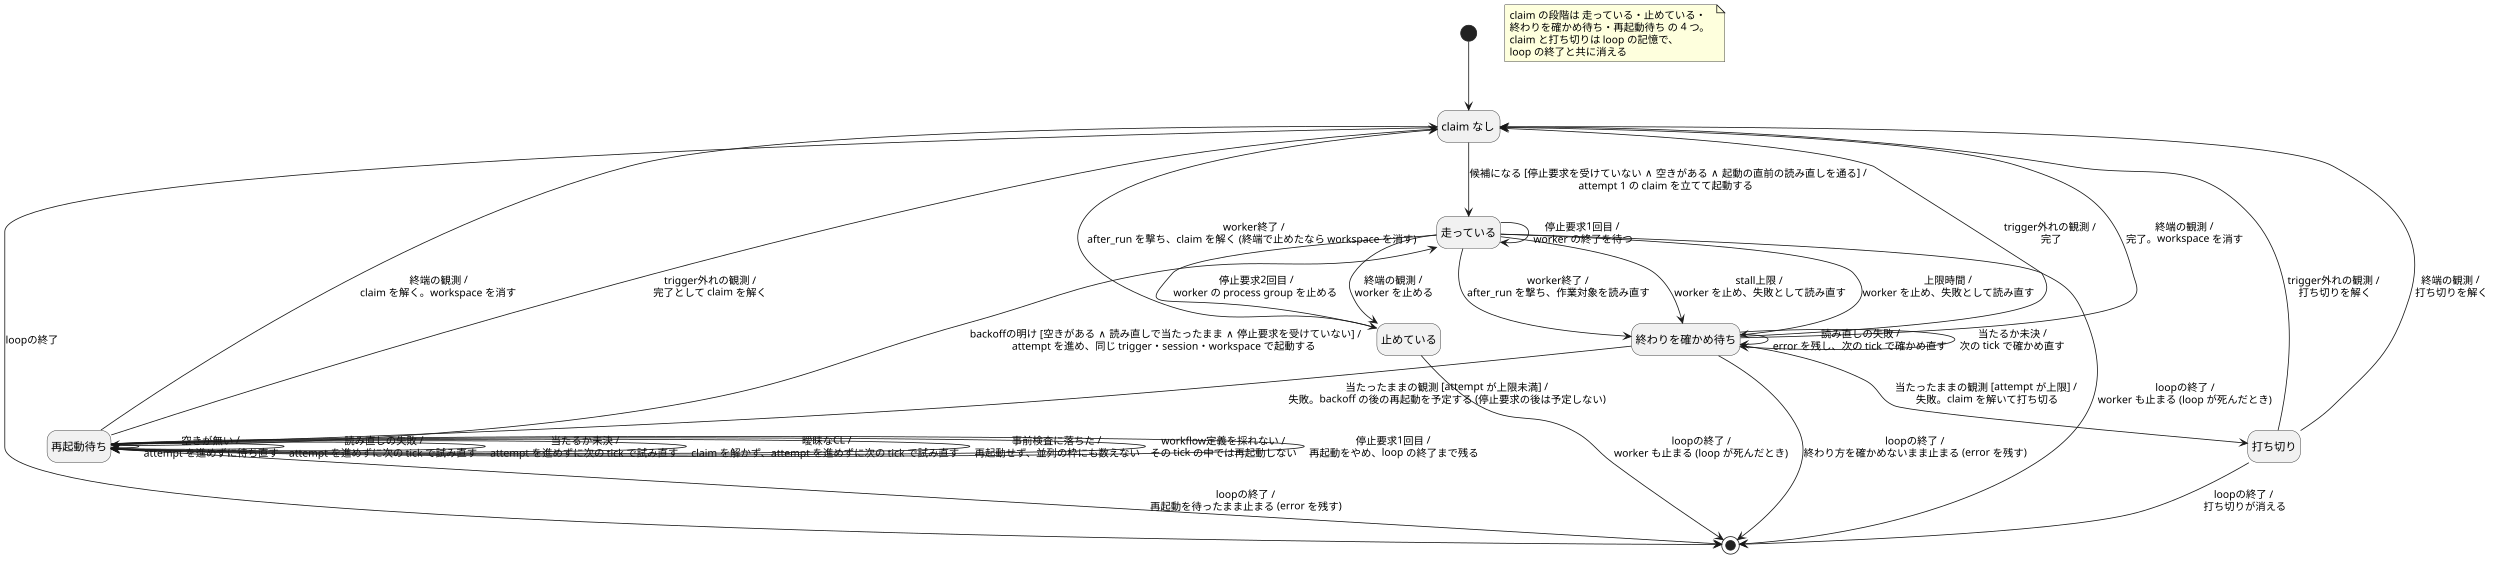
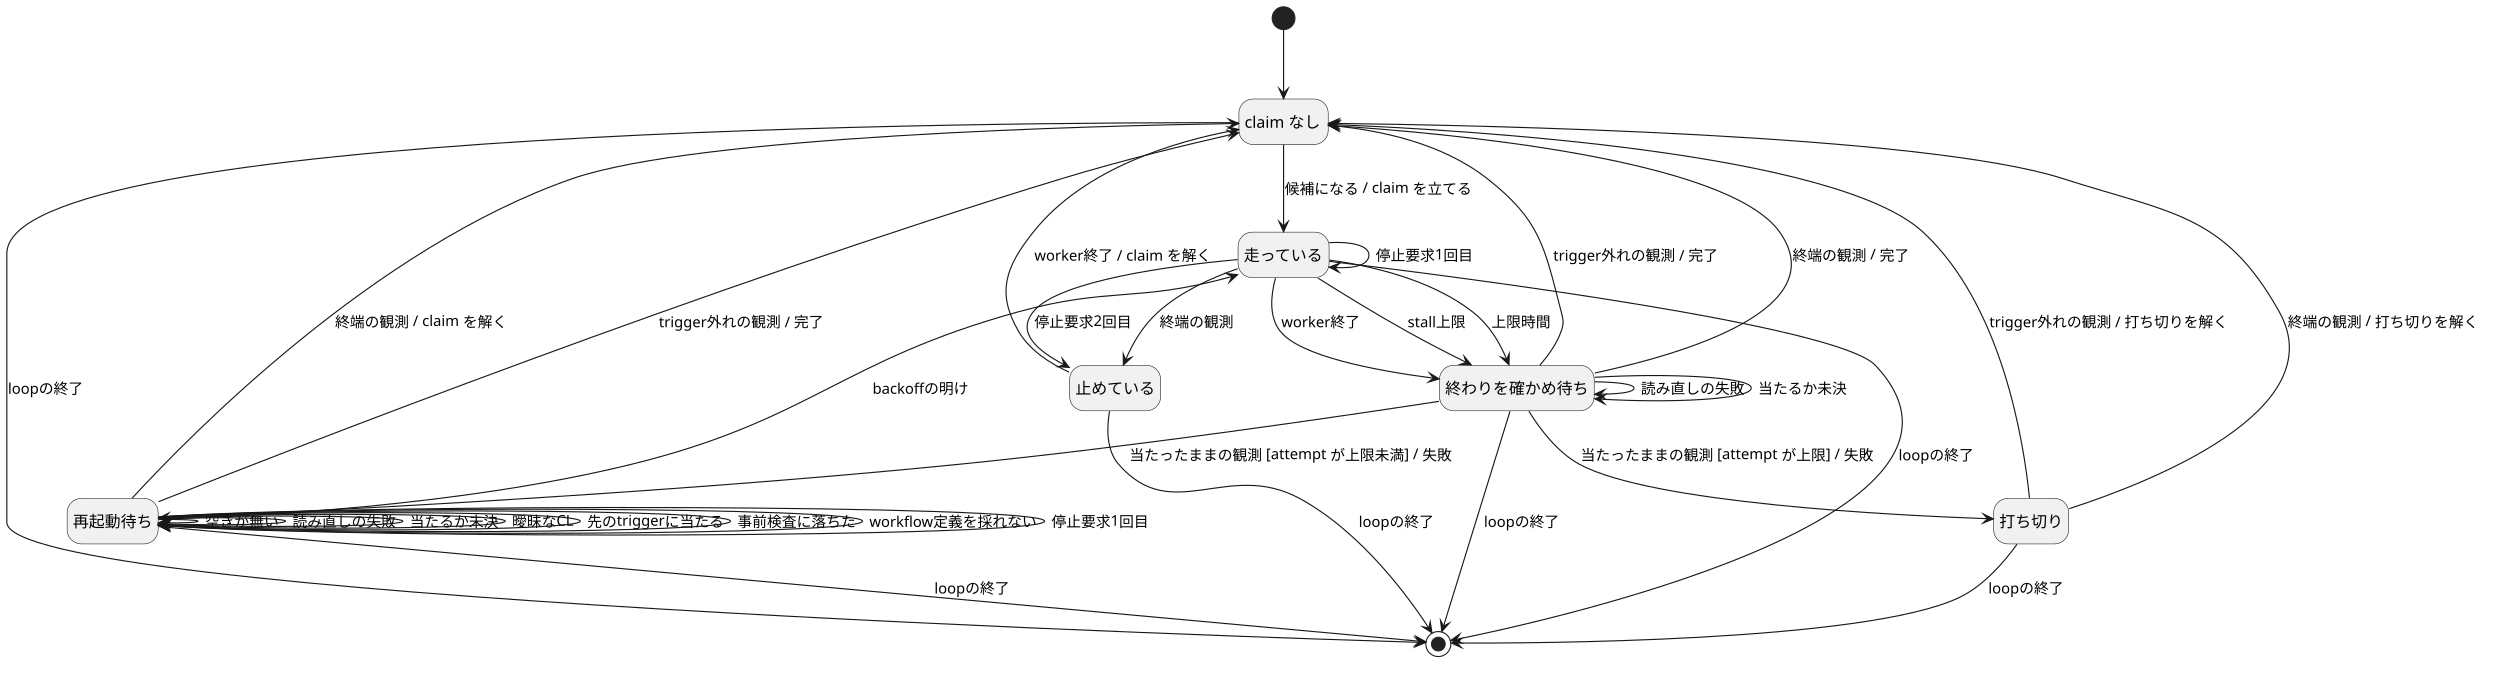
- <svg xmlns="http://www.w3.org/2000/svg" version="1.1" data-diagram-type="STATE" style="width:3132px;height:708px;background:#FFFFFF;" width="3132px" height="708px" viewBox="0 0 3132 708" zoomAndPan="magnify" preserveAspectRatio="none" contentStyleType="text/css">
+ <svg xmlns="http://www.w3.org/2000/svg" version="1.1" data-diagram-type="STATE" style="width:2197px;height:591px;background:#FFFFFF;" width="2197px" height="591px" viewBox="0 0 2197 591" zoomAndPan="magnify" preserveAspectRatio="none" contentStyleType="text/css">
  <defs />
  <g font-family="sans-serif" lengthAdjust="spacing">
-     <rect x="1800.75" y="138.24" width="78.496" height="40" fill="#F1F1F1" style="stroke:#181818;stroke-width:0.5;" rx="12.5" ry="12.5" />
-     <text x="1805.75" y="163.531" fill="#000" font-size="14" textLength="68.496">claim なし</text>
-     <rect x="1800" y="271.24" width="80" height="40" fill="#F1F1F1" style="stroke:#181818;stroke-width:0.5;" rx="12.5" ry="12.5" />
-     <text x="1805" y="296.531" fill="#000" font-size="14" textLength="70">走っている</text>
-     <rect x="1725" y="405.24" width="80" height="40" fill="#F1F1F1" style="stroke:#181818;stroke-width:0.5;" rx="12.5" ry="12.5" />
-     <text x="1730" y="430.531" fill="#000" font-size="14" textLength="70">止めている</text>
-     <rect x="2044" y="405.24" width="136" height="40" fill="#F1F1F1" style="stroke:#181818;stroke-width:0.5;" rx="12.5" ry="12.5" />
-     <text x="2049" y="430.531" fill="#000" font-size="14" textLength="126">終わりを確かめ待ち</text>
-     <rect x="59" y="539.24" width="80" height="40" fill="#F1F1F1" style="stroke:#181818;stroke-width:0.5;" rx="12.5" ry="12.5" />
-     <text x="64" y="564.531" fill="#000" font-size="14" textLength="70">再起動待ち</text>
-     <rect x="2816" y="539.24" width="66" height="40" fill="#F1F1F1" style="stroke:#181818;stroke-width:0.5;" rx="12.5" ry="12.5" />
-     <text x="2821" y="564.531" fill="#000" font-size="14" textLength="56">打ち切り</text>
-     <g class="entity" data-qualified-name="StagesNote" id="ent0007" data-source-line="22">
-       <path d="M1885.22,6 L1885.22,77.242 L2160.78,77.242 L2160.78,16 L2150.78,6 L1885.22,6" style="stroke:#181818;stroke-width:0.5;" fill="#FEFFDD" />
-       <path d="M2150.78,6 L2150.78,16 L2160.78,16 L2150.78,6" style="stroke:#181818;stroke-width:1;" fill="#FEFFDD" />
-       <text x="1891.22" y="23.568" fill="#000" font-size="13" textLength="249.717">claim の段階は 走っている・止めている・</text>
-       <text x="1891.22" y="38.879" fill="#000" font-size="13" textLength="254.56">終わりを確かめ待ち・再起動待ち の 4 つ。</text>
-       <text x="1891.22" y="54.189" fill="#000" font-size="13" textLength="216.741">claim と打ち切りは loop の記憶で、</text>
-       <text x="1891.22" y="69.5" fill="#000" font-size="13" textLength="149.024">loop の終了と共に消える</text>
+     <rect x="1088.75" y="87" width="78.496" height="40" fill="#F1F1F1" style="stroke:#181818;stroke-width:0.5;" rx="12.5" ry="12.5" />
+     <text x="1093.75" y="112.291" fill="#000" font-size="14" textLength="68.496">claim なし</text>
+     <rect x="1088" y="204" width="80" height="40" fill="#F1F1F1" style="stroke:#181818;stroke-width:0.5;" rx="12.5" ry="12.5" />
+     <text x="1093" y="229.291" fill="#000" font-size="14" textLength="70">走っている</text>
+     <rect x="940" y="321" width="80" height="40" fill="#F1F1F1" style="stroke:#181818;stroke-width:0.5;" rx="12.5" ry="12.5" />
+     <text x="945" y="346.291" fill="#000" font-size="14" textLength="70">止めている</text>
+     <rect x="1265" y="321" width="136" height="40" fill="#F1F1F1" style="stroke:#181818;stroke-width:0.5;" rx="12.5" ry="12.5" />
+     <text x="1270" y="346.291" fill="#000" font-size="14" textLength="126">終わりを確かめ待ち</text>
+     <rect x="59" y="438" width="80" height="40" fill="#F1F1F1" style="stroke:#181818;stroke-width:0.5;" rx="12.5" ry="12.5" />
+     <text x="64" y="463.291" fill="#000" font-size="14" textLength="70">再起動待ち</text>
+     <rect x="1752" y="438" width="66" height="40" fill="#F1F1F1" style="stroke:#181818;stroke-width:0.5;" rx="12.5" ry="12.5" />
+     <text x="1757" y="463.291" fill="#000" font-size="14" textLength="56">打ち切り</text>
+     <g class="start_entity" data-qualified-name=".start." id="ent0007" data-source-line="14">
+       <ellipse cx="1128" cy="16" rx="10" ry="10" fill="#222" style="stroke:#222;stroke-width:1;" />
    </g>
-     <g class="start_entity" data-qualified-name=".start." id="ent0008" data-source-line="25">
-       <ellipse cx="1840" cy="41.62" rx="10" ry="10" fill="#222" style="stroke:#222;stroke-width:1;" />
+     <g class="end_entity" data-qualified-name=".end." id="ent0010" data-source-line="16">
+       <ellipse cx="1264" cy="566" rx="11" ry="11" fill="none" style="stroke:#222;stroke-width:1;" />
+       <ellipse cx="1264" cy="566" rx="6" ry="6" fill="#222" style="stroke:#222;stroke-width:1;" />
    </g>
-     <g class="end_entity" data-qualified-name=".end." id="ent0011" data-source-line="27">
-       <ellipse cx="2168" cy="683.24" rx="11" ry="11" fill="none" style="stroke:#222;stroke-width:1;" />
-       <ellipse cx="2168" cy="683.24" rx="6" ry="6" fill="#222" style="stroke:#222;stroke-width:1;" />
+     <g class="link" data-entity-1="ent0007" data-entity-2="ent0001" id="lnk8" data-source-line="14" data-link-type="dependency">
+       <path d="M1128,26.19 C1128,40.4 1128,63.02 1128,81.74" style="stroke:#181818;stroke-width:1;" fill="none" id="*start*-to-NoClaim" />
+       <polygon points="1128,86.74,1132,77.74,1128,81.74,1124,77.74,1128,86.74" fill="#181818" style="stroke:#181818;stroke-width:1;stroke-linejoin:miter;stroke-miterlimit:10;" />
    </g>
-     <g class="link" data-entity-1="ent0008" data-entity-2="ent0001" id="lnk9" data-source-line="25" data-link-type="dependency">
-       <path d="M1840,52 C1840,70.71 1840,108.02 1840,132.92" style="stroke:#181818;stroke-width:1;" fill="none" id="*start*-to-NoClaim" />
-       <polygon points="1840,137.92,1844,128.92,1840,132.92,1836,128.92,1840,137.92" fill="#181818" style="stroke:#181818;stroke-width:1;stroke-linejoin:miter;stroke-miterlimit:10;" />
+     <g class="link" data-entity-1="ent0001" data-entity-2="ent0002" id="lnk9" data-source-line="15" data-link-type="dependency">
+       <path d="M1128,127.25 C1128,148.48 1128,177.44 1128,198.69" style="stroke:#181818;stroke-width:1;" fill="none" id="NoClaim-to-Running" />
+       <polygon points="1128,203.69,1132,194.69,1128,198.69,1124,194.69,1128,203.69" fill="#181818" style="stroke:#181818;stroke-width:1;stroke-linejoin:miter;stroke-miterlimit:10;" />
+       <text x="1129" y="170.568" fill="#000" font-size="13" textLength="169.647">候補になる / claim を立てる</text>
    </g>
-     <g class="link" data-entity-1="ent0001" data-entity-2="ent0002" id="lnk10" data-source-line="26" data-link-type="dependency">
-       <path d="M1840,178.57 C1840,203.34 1840,241.03 1840,265.83" style="stroke:#181818;stroke-width:1;" fill="none" id="NoClaim-to-Running" />
-       <polygon points="1840,270.83,1844,261.83,1840,265.83,1836,261.83,1840,270.83" fill="#181818" style="stroke:#181818;stroke-width:1;stroke-linejoin:miter;stroke-miterlimit:10;" />
-       <text x="1841" y="221.808" fill="#000" font-size="13" textLength="497.39">候補になる [停止要求を受けていない ∧ 空きがある ∧ 起動の直前の読み直しを通る] /</text>
-       <text x="1977.449" y="237.119" fill="#000" font-size="13" textLength="224.491">attempt 1 の claim を立てて起動する</text>
+     <g class="link" data-entity-1="ent0001" data-entity-2="ent0010" id="lnk11" data-source-line="16" data-link-type="dependency">
+       <path d="M1088.4,107.82 C889.17,107.4 6,111.82 6,223 C6,223 6,223 6,459 C6,525.23 1122.852,560.749 1247.742,564.519" style="stroke:#181818;stroke-width:1;" fill="none" id="NoClaim-to-*end*" />
+       <polygon points="1252.74,564.67,1243.865,560.4,1247.742,564.519,1243.623,568.397,1252.74,564.67" fill="#181818" style="stroke:#181818;stroke-width:1;stroke-linejoin:miter;stroke-miterlimit:10;" />
+       <text x="7" y="346.068" fill="#000" font-size="13" textLength="66.911">loopの終了</text>
    </g>
-     <g class="link" data-entity-1="ent0001" data-entity-2="ent0011" id="lnk12" data-source-line="27" data-link-type="dependency">
-       <path d="M1800.42,159.93 C1533.42,164.84 6,197.02 6,290.24 C6,290.24 6,290.24 6,560.24 C6,675.43 1983.22,681.87 2151.63,682.21" style="stroke:#181818;stroke-width:1;" fill="none" id="NoClaim-to-*end*" />
-       <polygon points="2156.63,682.22,2147.638,678.202,2151.63,682.21,2147.622,686.202,2156.63,682.22" fill="#181818" style="stroke:#181818;stroke-width:1;stroke-linejoin:miter;stroke-miterlimit:10;" />
-       <text x="7" y="430.308" fill="#000" font-size="13" textLength="66.911">loopの終了</text>
+     <g class="link" data-entity-1="ent0002" data-entity-2="ent0004" id="lnk12" data-source-line="19" data-link-type="dependency">
+       <path d="M1120.89,244.41 C1116.98,258.79 1114.75,278.05 1125,291 C1142.3,312.85 1205.983,325.277 1259.743,332.357" style="stroke:#181818;stroke-width:1;" fill="none" id="Running-to-AwaitingVerification" />
+       <polygon points="1264.7,333.01,1256.299,327.869,1259.743,332.357,1255.255,335.801,1264.7,333.01" fill="#181818" style="stroke:#181818;stroke-width:1;stroke-linejoin:miter;stroke-miterlimit:10;" />
+       <text x="1126" y="287.568" fill="#000" font-size="13" textLength="69.481">worker終了</text>
    </g>
-     <g class="link" data-entity-1="ent0002" data-entity-2="ent0004" id="lnk13" data-source-line="30" data-link-type="dependency">
-       <path d="M1832.68,311.49 C1827.1,329.77 1822.58,356.96 1837,374.24 C1862.81,405.16 1965.79,416.701 2038.51,421.201" style="stroke:#181818;stroke-width:1;" fill="none" id="Running-to-AwaitingVerification" />
-       <polygon points="2043.5,421.51,2034.764,416.962,2038.51,421.201,2034.27,424.946,2043.5,421.51" fill="#181818" style="stroke:#181818;stroke-width:1;stroke-linejoin:miter;stroke-miterlimit:10;" />
-       <text x="1913.02" y="355.808" fill="#000" font-size="13" textLength="80.412">worker終了 /</text>
-       <text x="1838" y="371.119" fill="#000" font-size="13" textLength="230.452">after_run を撃ち、作業対象を読み直す</text>
+     <g class="link" data-entity-1="ent0002" data-entity-2="ent0004" id="lnk13" data-source-line="20" data-link-type="dependency">
+       <path d="M1158.33,244.44 C1179.77,257.96 1209.32,276.14 1236,291 C1254.46,301.28 1270.86,309.73 1288.5,318.47" style="stroke:#181818;stroke-width:1;" fill="none" id="Running-to-AwaitingVerification-1" />
+       <polygon points="1292.98,320.69,1286.691,313.11,1288.5,318.47,1283.14,320.279,1292.98,320.69" fill="#181818" style="stroke:#181818;stroke-width:1;stroke-linejoin:miter;stroke-miterlimit:10;" />
+       <text x="1237" y="287.568" fill="#000" font-size="13" textLength="52.184">stall上限</text>
    </g>
-     <g class="link" data-entity-1="ent0002" data-entity-2="ent0004" id="lnk14" data-source-line="31" data-link-type="dependency">
-       <path d="M1880.23,296.56 C1938.74,303.55 2043.55,318.95 2073,342.24 C2092.78,357.89 2101.805,381.173 2106.745,400.063" style="stroke:#181818;stroke-width:1;" fill="none" id="Running-to-AwaitingVerification-1" />
-       <polygon points="2108.01,404.9,2109.603,395.181,2106.745,400.063,2101.863,397.205,2108.01,404.9" fill="#181818" style="stroke:#181818;stroke-width:1;stroke-linejoin:miter;stroke-miterlimit:10;" />
-       <text x="2174.22" y="355.808" fill="#000" font-size="13" textLength="63.115">stall上限 /</text>
-       <text x="2097.48" y="371.119" fill="#000" font-size="13" textLength="216.595">worker を止め、失敗として読み直す</text>
+     <g class="link" data-entity-1="ent0002" data-entity-2="ent0004" id="lnk14" data-source-line="21" data-link-type="dependency">
+       <path d="M1168.32,228.54 C1204.5,233.52 1257.38,245.46 1294,274 C1309.33,285.95 1317.923,301.121 1324.143,315.921" style="stroke:#181818;stroke-width:1;" fill="none" id="Running-to-AwaitingVerification-2" />
+       <polygon points="1326.08,320.53,1326.281,310.683,1324.143,315.921,1318.905,313.783,1326.08,320.53" fill="#181818" style="stroke:#181818;stroke-width:1;stroke-linejoin:miter;stroke-miterlimit:10;" />
+       <text x="1310.62" y="287.568" fill="#000" font-size="13" textLength="52">上限時間</text>
    </g>
-     <g class="link" data-entity-1="ent0002" data-entity-2="ent0004" id="lnk15" data-source-line="32" data-link-type="dependency">
-       <path d="M1880.19,293.39 C1990.65,296.96 2292.6,309.63 2322,342.24 C2366.95,392.09 2262.405,411.455 2185.205,419.135" style="stroke:#181818;stroke-width:1;" fill="none" id="Running-to-AwaitingVerification-2" />
-       <polygon points="2180.23,419.63,2189.582,422.719,2185.205,419.135,2188.79,414.759,2180.23,419.63" fill="#181818" style="stroke:#181818;stroke-width:1;stroke-linejoin:miter;stroke-miterlimit:10;" />
-       <text x="2410.252" y="355.808" fill="#000" font-size="13" textLength="62.931">上限時間 /</text>
-       <text x="2333.42" y="371.119" fill="#000" font-size="13" textLength="216.595">worker を止め、失敗として読み直す</text>
+     <g class="link" data-entity-1="ent0002" data-entity-2="ent0003" id="lnk15" data-source-line="22" data-link-type="dependency">
+       <path d="M1087.64,236.15 C1065.16,243.93 1037.8,256.15 1018,274 C1003.76,286.84 995.443,301.72 989.193,316.19" style="stroke:#181818;stroke-width:1;" fill="none" id="Running-to-Stopping" />
+       <polygon points="987.21,320.78,994.451,314.104,989.193,316.19,987.107,310.932,987.21,320.78" fill="#181818" style="stroke:#181818;stroke-width:1;stroke-linejoin:miter;stroke-miterlimit:10;" />
+       <text x="1019" y="287.568" fill="#000" font-size="13" textLength="65">終端の観測</text>
    </g>
-     <g class="link" data-entity-1="ent0002" data-entity-2="ent0003" id="lnk16" data-source-line="33" data-link-type="dependency">
-       <path d="M1799.56,294.06 C1765.71,297.98 1719.32,309.46 1696,342.24 C1687.76,353.83 1689.54,361.57 1696,374.24 C1702.46,386.89 1709.617,394.295 1721.247,402.095" style="stroke:#181818;stroke-width:1;" fill="none" id="Running-to-Stopping" />
-       <polygon points="1725.4,404.88,1720.153,396.545,1721.247,402.095,1715.697,403.189,1725.4,404.88" fill="#181818" style="stroke:#181818;stroke-width:1;stroke-linejoin:miter;stroke-miterlimit:10;" />
-       <text x="1708.832" y="355.808" fill="#000" font-size="13" textLength="75.931">終端の観測 /</text>
-       <text x="1697" y="371.119" fill="#000" font-size="13" textLength="99.595">worker を止める</text>
+     <g class="link" data-entity-1="ent0002" data-entity-2="ent0003" id="lnk17" data-source-line="24" data-link-type="dependency">
+       <path d="M1087.65,228.08 C1030.4,233.39 930.09,246.45 908,274 C893.2,292.46 911.486,308.07 935.226,320.57" style="stroke:#181818;stroke-width:1;" fill="none" id="Running-to-Stopping-1" />
+       <polygon points="939.65,322.9,933.55,315.168,935.226,320.57,929.823,322.246,939.65,322.9" fill="#181818" style="stroke:#181818;stroke-width:1;stroke-linejoin:miter;stroke-miterlimit:10;" />
+       <text x="909" y="287.568" fill="#000" font-size="13" textLength="86.22">停止要求2回目</text>
    </g>
-     <g class="link" data-entity-1="ent0002" data-entity-2="ent0003" id="lnk18" data-source-line="35" data-link-type="dependency">
-       <path d="M1799.65,294.72 C1708.02,300.77 1490.55,317.59 1469,342.24 C1414.12,405.01 1461.63,353.82 1698,404.24 C1706.67,406.09 1711.038,407.116 1719.718,409.636" style="stroke:#181818;stroke-width:1;" fill="none" id="Running-to-Stopping-1" />
-       <polygon points="1724.52,411.03,1716.992,404.679,1719.718,409.636,1714.762,412.362,1724.52,411.03" fill="#181818" style="stroke:#181818;stroke-width:1;stroke-linejoin:miter;stroke-miterlimit:10;" />
-       <text x="1527.043" y="355.808" fill="#000" font-size="13" textLength="97.151">停止要求2回目 /</text>
-       <text x="1470" y="371.119" fill="#000" font-size="13" textLength="211.237">worker の process group を止める</text>
+     <g class="link" data-entity-1="ent0002" data-entity-2="ent0002" id="lnk16" data-source-line="23" data-link-type="dependency">
+       <path d="M1168.12,213.25 C1186.74,212.08 1203,215.66 1203,224 C1203,232.34 1191.73,236.234 1173.11,235.064" style="stroke:#181818;stroke-width:1;" fill="none" id="Running-to-Running" />
+       <polygon points="1168.12,234.75,1176.851,239.307,1173.11,235.064,1177.353,231.322,1168.12,234.75" fill="#181818" style="stroke:#181818;stroke-width:1;stroke-linejoin:miter;stroke-miterlimit:10;" />
+       <text x="1209" y="229.068" fill="#000" font-size="13" textLength="86.22">停止要求1回目</text>
    </g>
-     <g class="link" data-entity-1="ent0002" data-entity-2="ent0002" id="lnk17" data-source-line="34" data-link-type="dependency">
-       <path d="M1880.12,278.93 C1898.74,277.58 1915,281.69 1915,291.24 C1915,300.79 1903.727,305.262 1885.107,303.912" style="stroke:#181818;stroke-width:1;" fill="none" id="Running-to-Running" />
-       <polygon points="1880.12,303.55,1888.807,308.19,1885.107,303.912,1889.386,300.211,1880.12,303.55" fill="#181818" style="stroke:#181818;stroke-width:1;stroke-linejoin:miter;stroke-miterlimit:10;" />
-       <text x="1935.222" y="288.808" fill="#000" font-size="13" textLength="97.151">停止要求1回目 /</text>
-       <text x="1921" y="304.119" fill="#000" font-size="13" textLength="125.595">worker の終了を待つ</text>
+     <g class="link" data-entity-1="ent0002" data-entity-2="ent0010" id="lnk18" data-source-line="25" data-link-type="dependency">
+       <path d="M1168.29,229.69 C1284.61,243.62 1614.79,285.92 1648,321 C1775.07,455.22 1353.901,546.942 1279.741,561.892" style="stroke:#181818;stroke-width:1;" fill="none" id="Running-to-*end*" />
+       <polygon points="1274.84,562.88,1284.453,565.023,1279.741,561.892,1282.872,557.18,1274.84,562.88" fill="#181818" style="stroke:#181818;stroke-width:1;stroke-linejoin:miter;stroke-miterlimit:10;" />
+       <text x="1668.44" y="404.568" fill="#000" font-size="13" textLength="66.911">loopの終了</text>
    </g>
-     <g class="link" data-entity-1="ent0002" data-entity-2="ent0011" id="lnk19" data-source-line="36" data-link-type="dependency">
-       <path d="M1880.17,293.31 C2022.4,297.32 2496.84,312.81 2558,342.24 C2591.73,358.47 2601.4,369.37 2615,404.24 C2645.29,481.93 2620.45,535.63 2550,580.24 C2420.96,661.94 2232.651,678.363 2184.271,681.343" style="stroke:#181818;stroke-width:1;" fill="none" id="Running-to-*end*" />
-       <polygon points="2179.28,681.65,2188.509,685.089,2184.271,681.343,2188.017,677.104,2179.28,681.65" fill="#181818" style="stroke:#181818;stroke-width:1;stroke-linejoin:miter;stroke-miterlimit:10;" />
-       <text x="2700.203" y="489.808" fill="#000" font-size="13" textLength="77.841">loopの終了 /</text>
-       <text x="2628.03" y="505.119" fill="#000" font-size="13" textLength="222.187">worker も止まる (loop が死んだとき)</text>
+     <g class="link" data-entity-1="ent0003" data-entity-2="ent0001" id="lnk19" data-source-line="28" data-link-type="dependency">
+       <path d="M939.52,327.02 C922.63,319.37 904.71,307.81 895,291 C875.44,257.15 883.68,234.61 908,204 C953.11,147.23 1033.618,124.212 1083.718,114.702" style="stroke:#181818;stroke-width:1;" fill="none" id="Stopping-to-NoClaim" />
+       <polygon points="1088.63,113.77,1079.042,111.519,1083.718,114.702,1080.534,119.378,1088.63,113.77" fill="#181818" style="stroke:#181818;stroke-width:1;stroke-linejoin:miter;stroke-miterlimit:10;" />
+       <text x="909" y="229.068" fill="#000" font-size="13" textLength="161.129">worker終了 / claim を解く</text>
    </g>
-     <g class="link" data-entity-1="ent0003" data-entity-2="ent0011" id="lnk20" data-source-line="39" data-link-type="dependency">
-       <path d="M1780.49,445.39 C1796.67,464.14 1823.72,492.14 1853,508.24 C1899.29,533.69 1920.73,514.66 1968,538.24 C1994.9,551.65 1996.86,562.33 2021,580.24 C2072.14,618.19 2131.475,658.003 2154.745,673.463" style="stroke:#181818;stroke-width:1;" fill="none" id="Stopping-to-*end*" />
-       <polygon points="2158.91,676.23,2153.627,667.918,2154.745,673.463,2149.2,674.581,2158.91,676.23" fill="#181818" style="stroke:#181818;stroke-width:1;stroke-linejoin:miter;stroke-miterlimit:10;" />
-       <text x="2094.173" y="556.808" fill="#000" font-size="13" textLength="77.841">loopの終了 /</text>
-       <text x="2022" y="572.119" fill="#000" font-size="13" textLength="222.187">worker も止まる (loop が死んだとき)</text>
+     <g class="link" data-entity-1="ent0003" data-entity-2="ent0010" id="lnk20" data-source-line="29" data-link-type="dependency">
+       <path d="M975.05,361.38 C972.58,375.93 972.1,395.44 983,408 C1030.14,462.31 1078.75,403.78 1142,438 C1197.66,468.12 1240.341,528.381 1255.691,551.941" style="stroke:#181818;stroke-width:1;" fill="none" id="Stopping-to-*end*" />
+       <polygon points="1258.42,556.13,1256.858,546.406,1255.691,551.941,1250.156,550.773,1258.42,556.13" fill="#181818" style="stroke:#181818;stroke-width:1;stroke-linejoin:miter;stroke-miterlimit:10;" />
+       <text x="1194.02" y="463.068" fill="#000" font-size="13" textLength="66.911">loopの終了</text>
    </g>
-     <g class="link" data-entity-1="ent0003" data-entity-2="ent0001" id="lnk21" data-source-line="40" data-link-type="dependency">
-       <path d="M1724.54,410.93 C1715.86,408.42 1706.68,406.03 1698,404.24 C1584.93,380.98 1546.75,418.19 1440,374.24 C1386.33,352.14 1324.88,315.68 1361,270.24 C1416.04,200.99 1690.918,171.543 1795.508,162.673" style="stroke:#181818;stroke-width:1;" fill="none" id="Stopping-to-NoClaim" />
-       <polygon points="1800.49,162.25,1791.184,159.025,1795.508,162.673,1791.86,166.996,1800.49,162.25" fill="#181818" style="stroke:#181818;stroke-width:1;stroke-linejoin:miter;stroke-miterlimit:10;" />
-       <text x="1532.124" y="288.808" fill="#000" font-size="13" textLength="80.412">worker終了 /</text>
-       <text x="1362" y="304.119" fill="#000" font-size="13" textLength="420.659">after_run を撃ち、claim を解く (終端で止めたなら workspace を消す)</text>
+     <g class="link" data-entity-1="ent0004" data-entity-2="ent0001" id="lnk21" data-source-line="32" data-link-type="dependency">
+       <path d="M1401.48,327.83 C1485.4,309.78 1611.01,270.64 1564,204 C1518.2,139.08 1271.16,116.893 1172.55,110.503" style="stroke:#181818;stroke-width:1;" fill="none" id="AwaitingVerification-to-NoClaim" />
+       <polygon points="1167.56,110.18,1176.283,114.754,1172.55,110.503,1176.8,106.77,1167.56,110.18" fill="#181818" style="stroke:#181818;stroke-width:1;stroke-linejoin:miter;stroke-miterlimit:10;" />
+       <text x="1575.22" y="229.068" fill="#000" font-size="13" textLength="106.044">終端の観測 / 完了</text>
    </g>
-     <g class="link" data-entity-1="ent0004" data-entity-2="ent0001" id="lnk22" data-source-line="43" data-link-type="dependency">
-       <path d="M2180.46,423.19 C2322.63,420.29 2639.41,409.87 2672,374.24 C2681.6,363.75 2675.57,356.01 2672,342.24 C2650.23,258.24 2612.68,234.59 2530,208.24 C2407.57,169.22 2012.66,161.262 1884.74,159.672" style="stroke:#181818;stroke-width:1;" fill="none" id="AwaitingVerification-to-NoClaim" />
-       <polygon points="1879.74,159.61,1888.69,163.722,1884.74,159.672,1888.789,155.722,1879.74,159.61" fill="#181818" style="stroke:#181818;stroke-width:1;stroke-linejoin:miter;stroke-miterlimit:10;" />
-       <text x="2699.876" y="288.808" fill="#000" font-size="13" textLength="75.931">終端の観測 /</text>
-       <text x="2663.38" y="304.119" fill="#000" font-size="13" textLength="148.922">完了。workspace を消す</text>
+     <g class="link" data-entity-1="ent0004" data-entity-2="ent0001" id="lnk22" data-source-line="33" data-link-type="dependency">
+       <path d="M1353.15,320.92 C1360.58,312.54 1368.13,302.09 1372,291 C1374.49,283.87 1373.9,281.31 1372,274 C1357.08,216.42 1353.79,193.73 1307,157 C1266.45,125.17 1211.635,114.487 1172.505,110.577" style="stroke:#181818;stroke-width:1;" fill="none" id="AwaitingVerification-to-NoClaim-1" />
+       <polygon points="1167.53,110.08,1176.088,114.955,1172.505,110.577,1176.883,106.995,1167.53,110.08" fill="#181818" style="stroke:#181818;stroke-width:1;stroke-linejoin:miter;stroke-miterlimit:10;" />
+       <text x="1365" y="229.068" fill="#000" font-size="13" textLength="148.757">trigger外れの観測 / 完了</text>
    </g>
-     <g class="link" data-entity-1="ent0004" data-entity-2="ent0001" id="lnk23" data-source-line="44" data-link-type="dependency">
-       <path d="M2180.26,421.51 C2298.99,416.05 2533.3,401.87 2558,374.24 C2567.48,363.64 2564.85,354.7 2558,342.24 C2557.16,340.72 2348.64,208.8 2347,208.24 C2260.55,178.52 1988.046,165.051 1884.476,160.881" style="stroke:#181818;stroke-width:1;" fill="none" id="AwaitingVerification-to-NoClaim-1" />
-       <polygon points="1879.48,160.68,1888.312,165.039,1884.476,160.881,1888.634,157.045,1879.48,160.68" fill="#181818" style="stroke:#181818;stroke-width:1;stroke-linejoin:miter;stroke-miterlimit:10;" />
-       <text x="2510.4" y="288.808" fill="#000" font-size="13" textLength="118.644">trigger外れの観測 /</text>
-       <text x="2556.722" y="304.119" fill="#000" font-size="13" textLength="26">完了</text>
+     <g class="link" data-entity-1="ent0004" data-entity-2="ent0005" id="lnk23" data-source-line="34" data-link-type="dependency">
+       <path d="M1264.6,352.71 C1170.05,367.18 993.96,392.88 843,408 C575.09,434.83 256.375,450.191 144.395,455.091" style="stroke:#181818;stroke-width:1;" fill="none" id="AwaitingVerification-to-WaitingRetry" />
+       <polygon points="139.4,455.31,148.566,458.913,144.395,455.091,148.217,450.92,139.4,455.31" fill="#181818" style="stroke:#181818;stroke-width:1;stroke-linejoin:miter;stroke-miterlimit:10;" />
+       <text x="992.51" y="404.568" fill="#000" font-size="13" textLength="289.053">当たったままの観測 [attempt が上限未満] / 失敗</text>
    </g>
-     <g class="link" data-entity-1="ent0004" data-entity-2="ent0005" id="lnk24" data-source-line="45" data-link-type="dependency">
-       <path d="M2043.7,433.65 C1894.68,449.56 1529.1,487.27 1222,508.24 C799,537.13 290.178,552.848 144.328,556.998" style="stroke:#181818;stroke-width:1;" fill="none" id="AwaitingVerification-to-WaitingRetry" />
-       <polygon points="139.33,557.14,148.44,560.882,144.328,556.998,148.213,552.886,139.33,557.14" fill="#181818" style="stroke:#181818;stroke-width:1;stroke-linejoin:miter;stroke-miterlimit:10;" />
-       <text x="1685.452" y="489.808" fill="#000" font-size="13" textLength="258.94">当たったままの観測 [attempt が上限未満] /</text>
-       <text x="1614" y="505.119" fill="#000" font-size="13" textLength="401.845">失敗。backoff の後の再起動を予定する (停止要求の後は予定しない)</text>
+     <g class="link" data-entity-1="ent0004" data-entity-2="ent0006" id="lnk24" data-source-line="35" data-link-type="dependency">
+       <path d="M1343.57,361.37 C1353.06,376.74 1368.49,397.36 1388,408 C1450.56,442.13 1663.003,452.852 1746.763,455.832" style="stroke:#181818;stroke-width:1;" fill="none" id="AwaitingVerification-to-Abandoned" />
+       <polygon points="1751.76,456.01,1742.908,451.693,1746.763,455.832,1742.623,459.687,1751.76,456.01" fill="#181818" style="stroke:#181818;stroke-width:1;stroke-linejoin:miter;stroke-miterlimit:10;" />
+       <text x="1389" y="404.568" fill="#000" font-size="13" textLength="263.053">当たったままの観測 [attempt が上限] / 失敗</text>
    </g>
-     <g class="link" data-entity-1="ent0004" data-entity-2="ent0006" id="lnk25" data-source-line="46" data-link-type="dependency">
-       <path d="M2180.35,432.66 C2226.29,439.06 2287.15,451.65 2336,476.24 C2355.42,486.02 2353.05,499.6 2373,508.24 C2393.35,517.06 2705.85,545.496 2810.7,554.846" style="stroke:#181818;stroke-width:1;" fill="none" id="AwaitingVerification-to-Abandoned" />
-       <polygon points="2815.68,555.29,2807.071,550.506,2810.7,554.846,2806.36,558.475,2815.68,555.29" fill="#181818" style="stroke:#181818;stroke-width:1;stroke-linejoin:miter;stroke-miterlimit:10;" />
-       <text x="2374" y="489.808" fill="#000" font-size="13" textLength="232.94">当たったままの観測 [attempt が上限] /</text>
-       <text x="2400.168" y="505.119" fill="#000" font-size="13" textLength="180.604">失敗。claim を解いて打ち切る</text>
+     <g class="link" data-entity-1="ent0004" data-entity-2="ent0004" id="lnk25" data-source-line="36" data-link-type="dependency">
+       <path d="M1401.35,335.54 C1420.91,335.75 1436,337.57 1436,341 C1436,344.43 1425.91,346.196 1406.35,346.406" style="stroke:#181818;stroke-width:1;" fill="none" id="AwaitingVerification-to-AwaitingVerification" />
+       <polygon points="1401.35,346.46,1410.392,350.363,1406.35,346.406,1410.307,342.364,1401.35,346.46" fill="#181818" style="stroke:#181818;stroke-width:1;stroke-linejoin:miter;stroke-miterlimit:10;" />
+       <text x="1442" y="346.068" fill="#000" font-size="13" textLength="91">読み直しの失敗</text>
    </g>
-     <g class="link" data-entity-1="ent0004" data-entity-2="ent0004" id="lnk26" data-source-line="47" data-link-type="dependency">
-       <path d="M2180.35,418.98 C2199.91,419.23 2215,421.31 2215,425.24 C2215,429.17 2204.91,431.186 2185.35,431.436" style="stroke:#181818;stroke-width:1;" fill="none" id="AwaitingVerification-to-AwaitingVerification" />
-       <polygon points="2180.35,431.5,2189.4,435.385,2185.35,431.436,2189.298,427.385,2180.35,431.5" fill="#181818" style="stroke:#181818;stroke-width:1;stroke-linejoin:miter;stroke-miterlimit:10;" />
-       <text x="2281.236" y="422.808" fill="#000" font-size="13" textLength="101.931">読み直しの失敗 /</text>
-       <text x="2221" y="438.119" fill="#000" font-size="13" textLength="222.403">error を残し、次の tick で確かめ直す</text>
+     <g class="link" data-entity-1="ent0004" data-entity-2="ent0004" id="lnk26" data-source-line="37" data-link-type="dependency">
+       <path d="M1401.43,331.56 C1463.59,327.81 1539,330.96 1539,341 C1539,351.04 1468.581,354.491 1406.421,350.741" style="stroke:#181818;stroke-width:1;" fill="none" id="AwaitingVerification-to-AwaitingVerification-1" />
+       <polygon points="1401.43,350.44,1410.173,354.975,1406.421,350.741,1410.655,346.989,1401.43,350.44" fill="#181818" style="stroke:#181818;stroke-width:1;stroke-linejoin:miter;stroke-miterlimit:10;" />
+       <text x="1545" y="346.068" fill="#000" font-size="13" textLength="78">当たるか未決</text>
    </g>
-     <g class="link" data-entity-1="ent0004" data-entity-2="ent0004" id="lnk27" data-source-line="48" data-link-type="dependency">
-       <path d="M2180.14,416.07 C2281.02,409.46 2449,412.51 2449,425.24 C2449,437.97 2286.009,441.347 2185.129,434.737" style="stroke:#181818;stroke-width:1;" fill="none" id="AwaitingVerification-to-AwaitingVerification-1" />
-       <polygon points="2180.14,434.41,2188.859,438.99,2185.129,434.737,2189.382,431.007,2180.14,434.41" fill="#181818" style="stroke:#181818;stroke-width:1;stroke-linejoin:miter;stroke-miterlimit:10;" />
-       <text x="2478.086" y="422.808" fill="#000" font-size="13" textLength="88.931">当たるか未決 /</text>
-       <text x="2455" y="438.119" fill="#000" font-size="13" textLength="135.104">次の tick で確かめ直す</text>
+     <g class="link" data-entity-1="ent0004" data-entity-2="ent0010" id="lnk27" data-source-line="38" data-link-type="dependency">
+       <path d="M1327,361.4 C1312.83,407.18 1279.197,515.873 1268.577,550.213" style="stroke:#181818;stroke-width:1;" fill="none" id="AwaitingVerification-to-*end*" />
+       <polygon points="1267.1,554.99,1273.581,547.574,1268.577,550.213,1265.938,545.21,1267.1,554.99" fill="#181818" style="stroke:#181818;stroke-width:1;stroke-linejoin:miter;stroke-miterlimit:10;" />
+       <text x="1304.09" y="463.068" fill="#000" font-size="13" textLength="66.911">loopの終了</text>
    </g>
-     <g class="link" data-entity-1="ent0004" data-entity-2="ent0011" id="lnk28" data-source-line="49" data-link-type="dependency">
-       <path d="M2153.01,445.67 C2186.81,464.19 2232.41,495.59 2253,538.24 C2279.88,593.93 2207.219,653.669 2180.689,673.169" style="stroke:#181818;stroke-width:1;" fill="none" id="AwaitingVerification-to-*end*" />
-       <polygon points="2176.66,676.13,2186.281,674.023,2180.689,673.169,2181.543,667.577,2176.66,676.13" fill="#181818" style="stroke:#181818;stroke-width:1;stroke-linejoin:miter;stroke-miterlimit:10;" />
-       <text x="2361.643" y="556.808" fill="#000" font-size="13" textLength="77.841">loopの終了 /</text>
-       <text x="2259.63" y="572.119" fill="#000" font-size="13" textLength="281.868">終わり方を確かめないまま止まる (error を残す)</text>
+     <g class="link" data-entity-1="ent0005" data-entity-2="ent0002" id="lnk28" data-source-line="41" data-link-type="dependency">
+       <path d="M139.27,456.28 C219.52,454.06 404.62,445 555,408 C712.72,369.2 738.4,317.09 895,274 C974.89,252.02 999.05,265.76 1079,244 C1081.82,243.23 1079.947,243.911 1082.827,242.971" style="stroke:#181818;stroke-width:1;" fill="none" id="WaitingRetry-to-Running" />
+       <polygon points="1087.58,241.42,1077.783,240.41,1082.827,242.971,1080.265,248.015,1087.58,241.42" fill="#181818" style="stroke:#181818;stroke-width:1;stroke-linejoin:miter;stroke-miterlimit:10;" />
+       <text x="766.79" y="346.068" fill="#000" font-size="13" textLength="86.163">backoffの明け</text>
    </g>
-     <g class="link" data-entity-1="ent0005" data-entity-2="ent0002" id="lnk29" data-source-line="52" data-link-type="dependency">
-       <path d="M139.1,558.39 C250.91,558.2 575.32,553.48 840,508.24 C1010.06,479.17 1047.7,450.17 1214,404.24 C1314.4,376.51 1337.46,360.53 1440,342.24 C1594.14,314.75 1638.79,348.91 1791,312.24 C1793.86,311.55 1792.004,312.232 1794.904,311.312" style="stroke:#181818;stroke-width:1;" fill="none" id="WaitingRetry-to-Running" />
-       <polygon points="1799.67,309.8,1789.882,308.709,1794.904,311.312,1792.301,316.334,1799.67,309.8" fill="#181818" style="stroke:#181818;stroke-width:1;stroke-linejoin:miter;stroke-miterlimit:10;" />
-       <text x="1215" y="422.808" fill="#000" font-size="13" textLength="492.553">backoffの明け [空きがある ∧ 読み直しで当たったまま ∧ 停止要求を受けていない] /</text>
-       <text x="1267.714" y="438.119" fill="#000" font-size="13" textLength="387.125">attempt を進め、同じ trigger・session・workspace で起動する</text>
+     <g class="link" data-entity-1="ent0005" data-entity-2="ent0005" id="lnk29" data-source-line="42" data-link-type="dependency">
+       <path d="M139.12,456.53 C157.74,456.37 174,456.86 174,458 C174,459.14 162.74,459.673 144.12,459.513" style="stroke:#181818;stroke-width:1;" fill="none" id="WaitingRetry-to-WaitingRetry" />
+       <polygon points="139.12,459.47,148.085,463.547,144.12,459.513,148.154,455.547,139.12,459.47" fill="#181818" style="stroke:#181818;stroke-width:1;stroke-linejoin:miter;stroke-miterlimit:10;" />
+       <text x="180" y="463.068" fill="#000" font-size="13" textLength="65">空きが無い</text>
    </g>
-     <g class="link" data-entity-1="ent0005" data-entity-2="ent0005" id="lnk30" data-source-line="53" data-link-type="dependency">
-       <path d="M139.12,557.48 C157.74,557.29 174,557.88 174,559.24 C174,560.6 162.74,561.241 144.12,561.051" style="stroke:#181818;stroke-width:1;" fill="none" id="WaitingRetry-to-WaitingRetry" />
-       <polygon points="139.12,561,148.079,565.092,144.12,561.051,148.16,557.092,139.12,561" fill="#181818" style="stroke:#181818;stroke-width:1;stroke-linejoin:miter;stroke-miterlimit:10;" />
-       <text x="227.255" y="556.808" fill="#000" font-size="13" textLength="75.931">空きが無い /</text>
-       <text x="180" y="572.119" fill="#000" font-size="13" textLength="170.441">attempt を進めずに待ち直す</text>
+     <g class="link" data-entity-1="ent0005" data-entity-2="ent0005" id="lnk30" data-source-line="43" data-link-type="dependency">
+       <path d="M139.34,455.72 C187.13,454.26 251,455.02 251,458 C251,460.98 192.128,461.893 144.338,460.433" style="stroke:#181818;stroke-width:1;" fill="none" id="WaitingRetry-to-WaitingRetry-1" />
+       <polygon points="139.34,460.28,148.214,464.553,144.338,460.433,148.458,456.557,139.34,460.28" fill="#181818" style="stroke:#181818;stroke-width:1;stroke-linejoin:miter;stroke-miterlimit:10;" />
+       <text x="257" y="463.068" fill="#000" font-size="13" textLength="91">読み直しの失敗</text>
    </g>
-     <g class="link" data-entity-1="ent0005" data-entity-2="ent0005" id="lnk31" data-source-line="54" data-link-type="dependency">
-       <path d="M139.31,556.96 C214.37,554.64 356,555.4 356,559.24 C356,563.08 219.368,563.994 144.308,561.674" style="stroke:#181818;stroke-width:1;" fill="none" id="WaitingRetry-to-WaitingRetry-1" />
-       <polygon points="139.31,561.52,148.182,565.796,144.308,561.674,148.429,557.8,139.31,561.52" fill="#181818" style="stroke:#181818;stroke-width:1;stroke-linejoin:miter;stroke-miterlimit:10;" />
-       <text x="431.307" y="556.808" fill="#000" font-size="13" textLength="101.931">読み直しの失敗 /</text>
-       <text x="362" y="572.119" fill="#000" font-size="13" textLength="240.544">attempt を進めずに次の tick で試み直す</text>
+     <g class="link" data-entity-1="ent0005" data-entity-2="ent0005" id="lnk31" data-source-line="44" data-link-type="dependency">
+       <path d="M139.37,455.3 C216.25,452.2 354,453.1 354,458 C354,462.9 221.246,464.001 144.366,460.901" style="stroke:#181818;stroke-width:1;" fill="none" id="WaitingRetry-to-WaitingRetry-2" />
+       <polygon points="139.37,460.7,148.202,465.059,144.366,460.901,148.524,457.066,139.37,460.7" fill="#181818" style="stroke:#181818;stroke-width:1;stroke-linejoin:miter;stroke-miterlimit:10;" />
+       <text x="360" y="463.068" fill="#000" font-size="13" textLength="78">当たるか未決</text>
    </g>
-     <g class="link" data-entity-1="ent0005" data-entity-2="ent0005" id="lnk32" data-source-line="55" data-link-type="dependency">
-       <path d="M139.29,556.71 C263.91,552.19 608,553.04 608,559.24 C608,565.44 268.907,566.471 144.287,561.951" style="stroke:#181818;stroke-width:1;" fill="none" id="WaitingRetry-to-WaitingRetry-2" />
-       <polygon points="139.29,561.77,148.139,566.094,144.287,561.951,148.429,558.099,139.29,561.77" fill="#181818" style="stroke:#181818;stroke-width:1;stroke-linejoin:miter;stroke-miterlimit:10;" />
-       <text x="689.807" y="556.808" fill="#000" font-size="13" textLength="88.931">当たるか未決 /</text>
-       <text x="614" y="572.119" fill="#000" font-size="13" textLength="240.544">attempt を進めずに次の tick で試み直す</text>
+     <g class="link" data-entity-1="ent0005" data-entity-2="ent0005" id="lnk32" data-source-line="45" data-link-type="dependency">
+       <path d="M139.26,454.95 C237.8,450.18 444,451.2 444,458 C444,464.8 242.794,466.062 144.254,461.292" style="stroke:#181818;stroke-width:1;" fill="none" id="WaitingRetry-to-WaitingRetry-3" />
+       <polygon points="139.26,461.05,148.056,465.48,144.254,461.292,148.443,457.49,139.26,461.05" fill="#181818" style="stroke:#181818;stroke-width:1;stroke-linejoin:miter;stroke-miterlimit:10;" />
+       <text x="450" y="463.068" fill="#000" font-size="13" textLength="54.926">曖昧なCL</text>
    </g>
-     <g class="link" data-entity-1="ent0005" data-entity-2="ent0005" id="lnk33" data-source-line="56" data-link-type="dependency">
-       <path d="M139.4,556.46 C302.74,549.78 860,550.71 860,559.24 C860,567.77 307.736,568.904 144.396,562.224" style="stroke:#181818;stroke-width:1;" fill="none" id="WaitingRetry-to-WaitingRetry-3" />
-       <polygon points="139.4,562.02,148.229,566.384,144.396,562.224,148.556,558.391,139.4,562.02" fill="#181818" style="stroke:#181818;stroke-width:1;stroke-linejoin:miter;stroke-miterlimit:10;" />
-       <text x="1004.646" y="556.808" fill="#000" font-size="13" textLength="65.857">曖昧なCL /</text>
-       <text x="866" y="572.119" fill="#000" font-size="13" textLength="343.148">claim を解かず、attempt を進めずに次の tick で試み直す</text>
+     <g class="link" data-entity-1="ent0005" data-entity-2="ent0005" id="lnk33" data-source-line="46" data-link-type="dependency">
+       <path d="M139.14,454.61 C253.09,448.17 510,449.3 510,458 C510,466.7 258.082,468.112 144.132,461.672" style="stroke:#181818;stroke-width:1;" fill="none" id="WaitingRetry-to-WaitingRetry-4" />
+       <polygon points="139.14,461.39,147.9,465.891,144.132,461.672,148.351,457.904,139.14,461.39" fill="#181818" style="stroke:#181818;stroke-width:1;stroke-linejoin:miter;stroke-miterlimit:10;" />
+       <text x="516" y="463.068" fill="#000" font-size="13" textLength="120.713">先のtriggerに当たる</text>
    </g>
-     <g class="link" data-entity-1="ent0005" data-entity-2="ent0005" id="lnk34" data-source-line="57" data-link-type="dependency">
-       <path d="M139.4,556.35 C347.1,547.37 1215,548.33 1215,559.24 C1215,570.15 352.095,571.326 144.395,562.346" style="stroke:#181818;stroke-width:1;" fill="none" id="WaitingRetry-to-WaitingRetry-4" />
-       <polygon points="139.4,562.13,148.219,566.515,144.395,562.346,148.564,558.522,139.4,562.13" fill="#181818" style="stroke:#181818;stroke-width:1;stroke-linejoin:miter;stroke-miterlimit:10;" />
-       <text x="1267.535" y="556.808" fill="#000" font-size="13" textLength="114.931">事前検査に落ちた /</text>
-       <text x="1221" y="572.119" fill="#000" font-size="13" textLength="208">再起動せず、並列の枠にも数えない</text>
+     <g class="link" data-entity-1="ent0005" data-entity-2="ent0005" id="lnk34" data-source-line="47" data-link-type="dependency">
+       <path d="M139.21,454.47 C278.19,446.15 642,447.32 642,458 C642,468.68 283.181,470.149 144.201,461.829" style="stroke:#181818;stroke-width:1;" fill="none" id="WaitingRetry-to-WaitingRetry-5" />
+       <polygon points="139.21,461.53,147.955,466.061,144.201,461.829,148.433,458.075,139.21,461.53" fill="#181818" style="stroke:#181818;stroke-width:1;stroke-linejoin:miter;stroke-miterlimit:10;" />
+       <text x="648" y="463.068" fill="#000" font-size="13" textLength="104">事前検査に落ちた</text>
    </g>
-     <g class="link" data-entity-1="ent0005" data-entity-2="ent0005" id="lnk35" data-source-line="58" data-link-type="dependency">
-       <path d="M139.16,556.12 C371.54,544.97 1435,546.01 1435,559.24 C1435,572.47 376.534,573.75 144.154,562.6" style="stroke:#181818;stroke-width:1;" fill="none" id="WaitingRetry-to-WaitingRetry-5" />
-       <polygon points="139.16,562.36,147.958,566.787,144.154,562.6,148.341,558.796,139.16,562.36" fill="#181818" style="stroke:#181818;stroke-width:1;stroke-linejoin:miter;stroke-miterlimit:10;" />
-       <text x="1454.857" y="556.808" fill="#000" font-size="13" textLength="159.39">workflow定義を採れない /</text>
-       <text x="1441" y="572.119" fill="#000" font-size="13" textLength="187.104">その tick の中では再起動しない</text>
+     <g class="link" data-entity-1="ent0005" data-entity-2="ent0005" id="lnk35" data-source-line="48" data-link-type="dependency">
+       <path d="M139.29,454.3 C298.78,444.13 758,445.37 758,458 C758,470.63 303.77,472.188 144.28,462.018" style="stroke:#181818;stroke-width:1;" fill="none" id="WaitingRetry-to-WaitingRetry-6" />
+       <polygon points="139.29,461.7,148.017,466.265,144.28,462.018,148.526,458.281,139.29,461.7" fill="#181818" style="stroke:#181818;stroke-width:1;stroke-linejoin:miter;stroke-miterlimit:10;" />
+       <text x="764" y="463.068" fill="#000" font-size="13" textLength="148.459">workflow定義を採れない</text>
    </g>
-     <g class="link" data-entity-1="ent0005" data-entity-2="ent0005" id="lnk36" data-source-line="59" data-link-type="dependency">
-       <path d="M139.21,555.89 C393.3,542.58 1634,543.69 1634,559.24 C1634,574.79 398.293,576.162 144.203,562.852" style="stroke:#181818;stroke-width:1;" fill="none" id="WaitingRetry-to-WaitingRetry-6" />
-       <polygon points="139.21,562.59,147.988,567.055,144.203,562.852,148.407,559.066,139.21,562.59" fill="#181818" style="stroke:#181818;stroke-width:1;stroke-linejoin:miter;stroke-miterlimit:10;" />
-       <text x="1698.437" y="556.808" fill="#000" font-size="13" textLength="97.151">停止要求1回目 /</text>
-       <text x="1640" y="572.119" fill="#000" font-size="13" textLength="214.024">再起動をやめ、loop の終了まで残る</text>
+     <g class="link" data-entity-1="ent0005" data-entity-2="ent0005" id="lnk36" data-source-line="49" data-link-type="dependency">
+       <path d="M139.38,454.21 C323.47,442.12 918,443.38 918,458 C918,472.62 328.459,474.208 144.369,462.118" style="stroke:#181818;stroke-width:1;" fill="none" id="WaitingRetry-to-WaitingRetry-7" />
+       <polygon points="139.38,461.79,148.099,466.371,144.369,462.118,148.623,458.388,139.38,461.79" fill="#181818" style="stroke:#181818;stroke-width:1;stroke-linejoin:miter;stroke-miterlimit:10;" />
+       <text x="924" y="463.068" fill="#000" font-size="13" textLength="86.22">停止要求1回目</text>
    </g>
-     <g class="link" data-entity-1="ent0005" data-entity-2="ent0001" id="lnk37" data-source-line="60" data-link-type="dependency">
-       <path d="M126.45,538.77 C216.14,476.42 510.73,281.49 788,208.24 C984.55,156.32 1628.43,157.593 1795.49,158.833" style="stroke:#181818;stroke-width:1;" fill="none" id="WaitingRetry-to-NoClaim" />
-       <polygon points="1800.49,158.87,1791.52,154.803,1795.49,158.833,1791.461,162.803,1800.49,158.87" fill="#181818" style="stroke:#181818;stroke-width:1;stroke-linejoin:miter;stroke-miterlimit:10;" />
-       <text x="512.858" y="355.808" fill="#000" font-size="13" textLength="75.931">終端の観測 /</text>
-       <text x="451.06" y="371.119" fill="#000" font-size="13" textLength="199.526">claim を解く。workspace を消す</text>
+     <g class="link" data-entity-1="ent0005" data-entity-2="ent0001" id="lnk37" data-source-line="50" data-link-type="dependency">
+       <path d="M116.28,437.65 C168.09,381.25 329.25,217.25 503,157 C612,119.2 964.091,110.479 1083.621,108.579" style="stroke:#181818;stroke-width:1;" fill="none" id="WaitingRetry-to-NoClaim" />
+       <polygon points="1088.62,108.5,1079.558,104.644,1083.621,108.579,1079.685,112.643,1088.62,108.5" fill="#181818" style="stroke:#181818;stroke-width:1;stroke-linejoin:miter;stroke-miterlimit:10;" />
+       <text x="294.4" y="287.568" fill="#000" font-size="13" textLength="156.647">終端の観測 / claim を解く</text>
    </g>
-     <g class="link" data-entity-1="ent0005" data-entity-2="ent0001" id="lnk38" data-source-line="61" data-link-type="dependency">
-       <path d="M139.39,544.9 C297.85,493.11 893.03,303.48 1397,208.24 C1544.31,180.4 1717.4,166.953 1795.3,161.903" style="stroke:#181818;stroke-width:1;" fill="none" id="WaitingRetry-to-NoClaim-1" />
-       <polygon points="1800.29,161.58,1791.05,158.171,1795.3,161.903,1791.568,166.154,1800.29,161.58" fill="#181818" style="stroke:#181818;stroke-width:1;stroke-linejoin:miter;stroke-miterlimit:10;" />
-       <text x="831.886" y="355.808" fill="#000" font-size="13" textLength="118.644">trigger外れの観測 /</text>
-       <text x="818.35" y="371.119" fill="#000" font-size="13" textLength="145.717">完了として claim を解く</text>
+     <g class="link" data-entity-1="ent0005" data-entity-2="ent0001" id="lnk38" data-source-line="51" data-link-type="dependency">
+       <path d="M139.31,440.88 C258.98,393.39 623.16,251.4 933,157 C986.26,140.77 1043.975,126.861 1083.595,117.831" style="stroke:#181818;stroke-width:1;" fill="none" id="WaitingRetry-to-NoClaim-1" />
+       <polygon points="1088.47,116.72,1078.806,114.82,1083.595,117.831,1080.584,122.62,1088.47,116.72" fill="#181818" style="stroke:#181818;stroke-width:1;stroke-linejoin:miter;stroke-miterlimit:10;" />
+       <text x="579" y="287.568" fill="#000" font-size="13" textLength="148.757">trigger外れの観測 / 完了</text>
    </g>
-     <g class="link" data-entity-1="ent0005" data-entity-2="ent0011" id="lnk39" data-source-line="62" data-link-type="dependency">
-       <path d="M139.4,562.62 C414.69,578.85 2003.089,672.516 2151.869,681.286" style="stroke:#181818;stroke-width:1;" fill="none" id="WaitingRetry-to-*end*" />
-       <polygon points="2156.86,681.58,2148.111,677.057,2151.869,681.286,2147.64,685.043,2156.86,681.58" fill="#181818" style="stroke:#181818;stroke-width:1;stroke-linejoin:miter;stroke-miterlimit:10;" />
-       <text x="1523.223" y="623.808" fill="#000" font-size="13" textLength="77.841">loopの終了 /</text>
-       <text x="1440.71" y="639.119" fill="#000" font-size="13" textLength="242.868">再起動を待ったまま止まる (error を残す)</text>
+     <g class="link" data-entity-1="ent0005" data-entity-2="ent0010" id="lnk39" data-source-line="52" data-link-type="dependency">
+       <path d="M139.44,462.68 C331.72,480.17 1143.511,554.037 1248.001,563.547" style="stroke:#181818;stroke-width:1;" fill="none" id="WaitingRetry-to-*end*" />
+       <polygon points="1252.98,564,1244.38,559.201,1248.001,563.547,1243.654,567.168,1252.98,564" fill="#181818" style="stroke:#181818;stroke-width:1;stroke-linejoin:miter;stroke-miterlimit:10;" />
+       <text x="821.11" y="521.568" fill="#000" font-size="13" textLength="66.911">loopの終了</text>
    </g>
-     <g class="link" data-entity-1="ent0006" data-entity-2="ent0001" id="lnk40" data-source-line="65" data-link-type="dependency">
-       <path d="M2882.22,539.4 C2895.71,530.87 2910.92,520.06 2923,508.24 C2975.2,457.2 2995.84,443.8 3018,374.24 C3043.8,293.24 2997.61,248.97 2923,208.24 C2830.07,157.52 2068.9,158.076 1884.71,158.966" style="stroke:#181818;stroke-width:1;" fill="none" id="Abandoned-to-NoClaim" />
-       <polygon points="1879.71,158.99,1888.729,162.946,1884.71,158.966,1888.691,154.947,1879.71,158.99" fill="#181818" style="stroke:#181818;stroke-width:1;stroke-linejoin:miter;stroke-miterlimit:10;" />
-       <text x="3033.225" y="355.808" fill="#000" font-size="13" textLength="75.931">終端の観測 /</text>
-       <text x="3025.69" y="371.119" fill="#000" font-size="13" textLength="91">打ち切りを解く</text>
+     <g class="link" data-entity-1="ent0006" data-entity-2="ent0001" id="lnk40" data-source-line="55" data-link-type="dependency">
+       <path d="M1818.38,447.03 C1890.63,423.6 2051.26,360.39 2003,274 C1954.64,187.42 1907.39,187.41 1813,157 C1691.57,117.88 1299.48,109.981 1172.46,108.421" style="stroke:#181818;stroke-width:1;" fill="none" id="Abandoned-to-NoClaim" />
+       <polygon points="1167.46,108.36,1176.41,112.47,1172.46,108.421,1176.508,104.471,1167.46,108.36" fill="#181818" style="stroke:#181818;stroke-width:1;stroke-linejoin:miter;stroke-miterlimit:10;" />
+       <text x="2010.42" y="287.568" fill="#000" font-size="13" textLength="171.044">終端の観測 / 打ち切りを解く</text>
    </g>
-     <g class="link" data-entity-1="ent0006" data-entity-2="ent0001" id="lnk41" data-source-line="66" data-link-type="dependency">
-       <path d="M2853.98,539.02 C2865.98,487.8 2890.57,346.66 2820,270.24 C2749.05,193.41 2696.15,225.5 2593,208.24 C2322.95,163.05 1996.95,158.989 1884.52,159.019" style="stroke:#181818;stroke-width:1;" fill="none" id="Abandoned-to-NoClaim-1" />
-       <polygon points="1879.52,159.02,1888.52,163.02,1884.52,159.02,1888.52,155.02,1879.52,159.02" fill="#181818" style="stroke:#181818;stroke-width:1;stroke-linejoin:miter;stroke-miterlimit:10;" />
-       <text x="2865.75" y="355.808" fill="#000" font-size="13" textLength="118.644">trigger外れの観測 /</text>
-       <text x="2879.572" y="371.119" fill="#000" font-size="13" textLength="91">打ち切りを解く</text>
+     <g class="link" data-entity-1="ent0006" data-entity-2="ent0001" id="lnk41" data-source-line="56" data-link-type="dependency">
+       <path d="M1783.5,437.62 C1778.79,390.45 1760.11,268.81 1690,204 C1613.5,133.28 1287.826,114.151 1172.696,109.521" style="stroke:#181818;stroke-width:1;" fill="none" id="Abandoned-to-NoClaim-1" />
+       <polygon points="1167.7,109.32,1176.532,113.678,1172.696,109.521,1176.853,105.685,1167.7,109.32" fill="#181818" style="stroke:#181818;stroke-width:1;stroke-linejoin:miter;stroke-miterlimit:10;" />
+       <text x="1748.25" y="287.568" fill="#000" font-size="13" textLength="213.757">trigger外れの観測 / 打ち切りを解く</text>
    </g>
-     <g class="link" data-entity-1="ent0006" data-entity-2="ent0011" id="lnk42" data-source-line="67" data-link-type="dependency">
-       <path d="M2817.4,579.68 C2783.89,599.22 2728.77,628.38 2677,642.24 C2578.32,668.67 2249.688,679.779 2184.208,681.759" style="stroke:#181818;stroke-width:1;" fill="none" id="Abandoned-to-*end*" />
-       <polygon points="2179.21,681.91,2188.327,685.636,2184.208,681.759,2188.085,677.64,2179.21,681.91" fill="#181818" style="stroke:#181818;stroke-width:1;stroke-linejoin:miter;stroke-miterlimit:10;" />
-       <text x="2773.559" y="623.808" fill="#000" font-size="13" textLength="77.841">loopの終了 /</text>
-       <text x="2760.48" y="639.119" fill="#000" font-size="13" textLength="104">打ち切りが消える</text>
+     <g class="link" data-entity-1="ent0006" data-entity-2="ent0010" id="lnk42" data-source-line="57" data-link-type="dependency">
+       <path d="M1772.56,478.28 C1761.37,493.82 1743.42,514.71 1722,525 C1639.62,564.58 1343.14,565.382 1280.46,565.102" style="stroke:#181818;stroke-width:1;" fill="none" id="Abandoned-to-*end*" />
+       <polygon points="1275.46,565.08,1284.442,569.12,1280.46,565.102,1284.478,561.12,1275.46,565.08" fill="#181818" style="stroke:#181818;stroke-width:1;stroke-linejoin:miter;stroke-miterlimit:10;" />
+       <text x="1747.35" y="521.568" fill="#000" font-size="13" textLength="66.911">loopの終了</text>
    </g>
  </g>
</svg>
